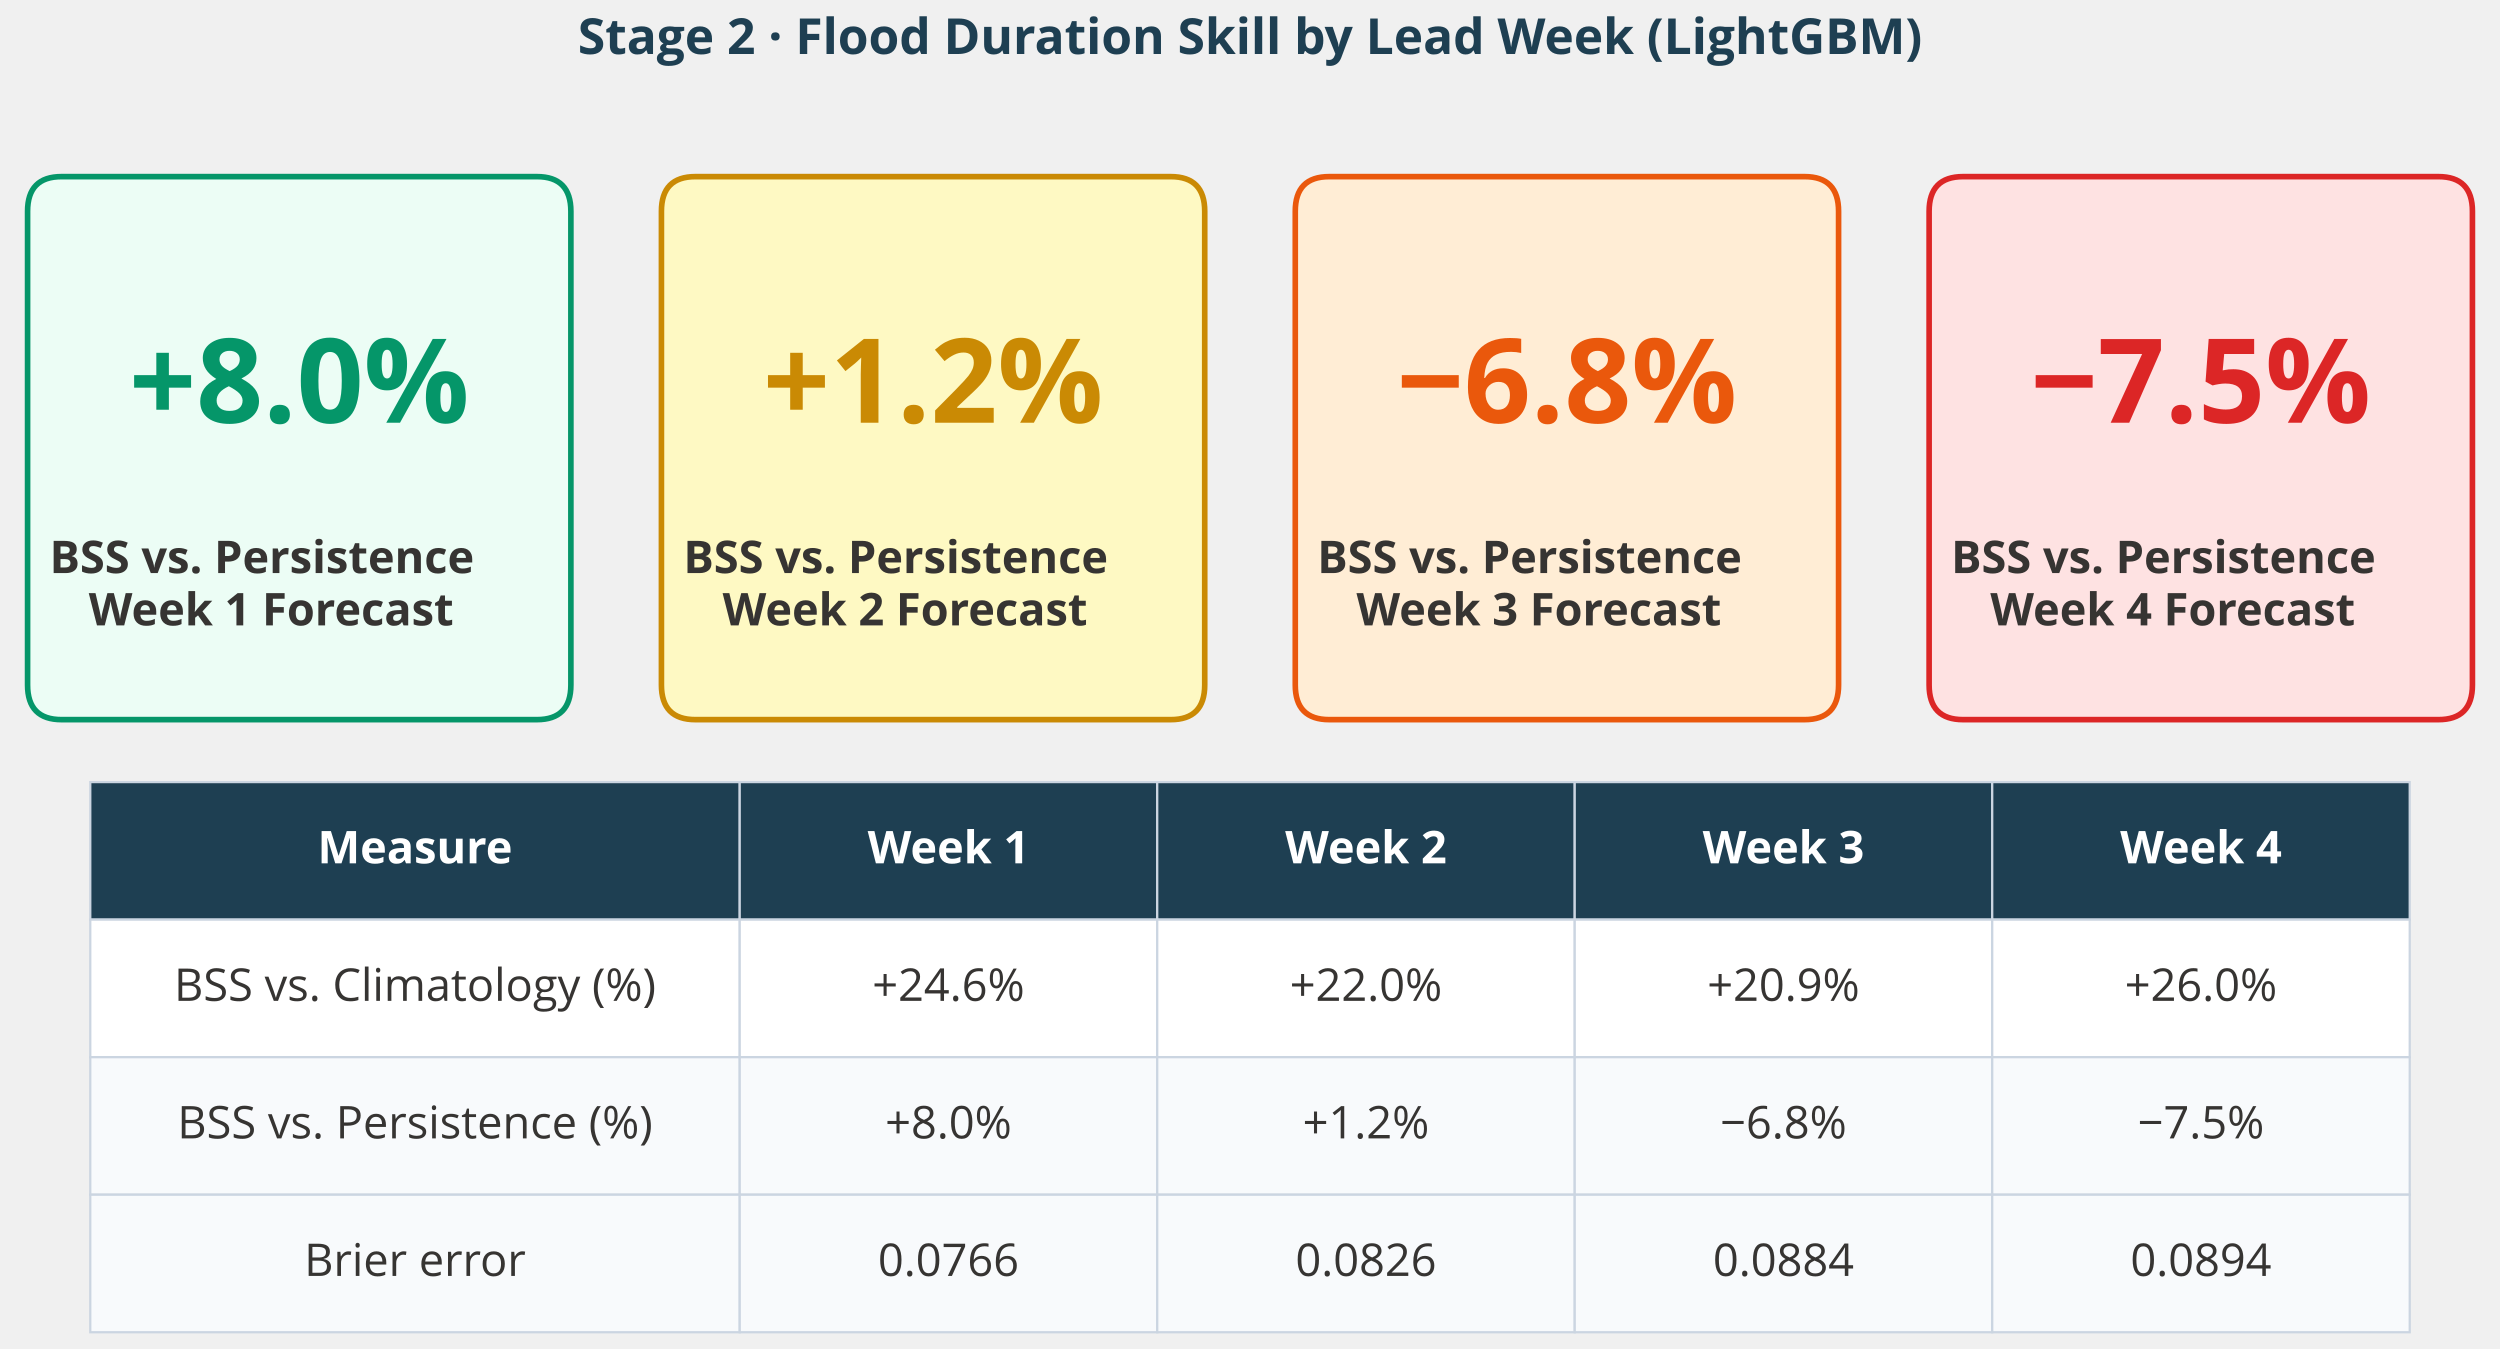
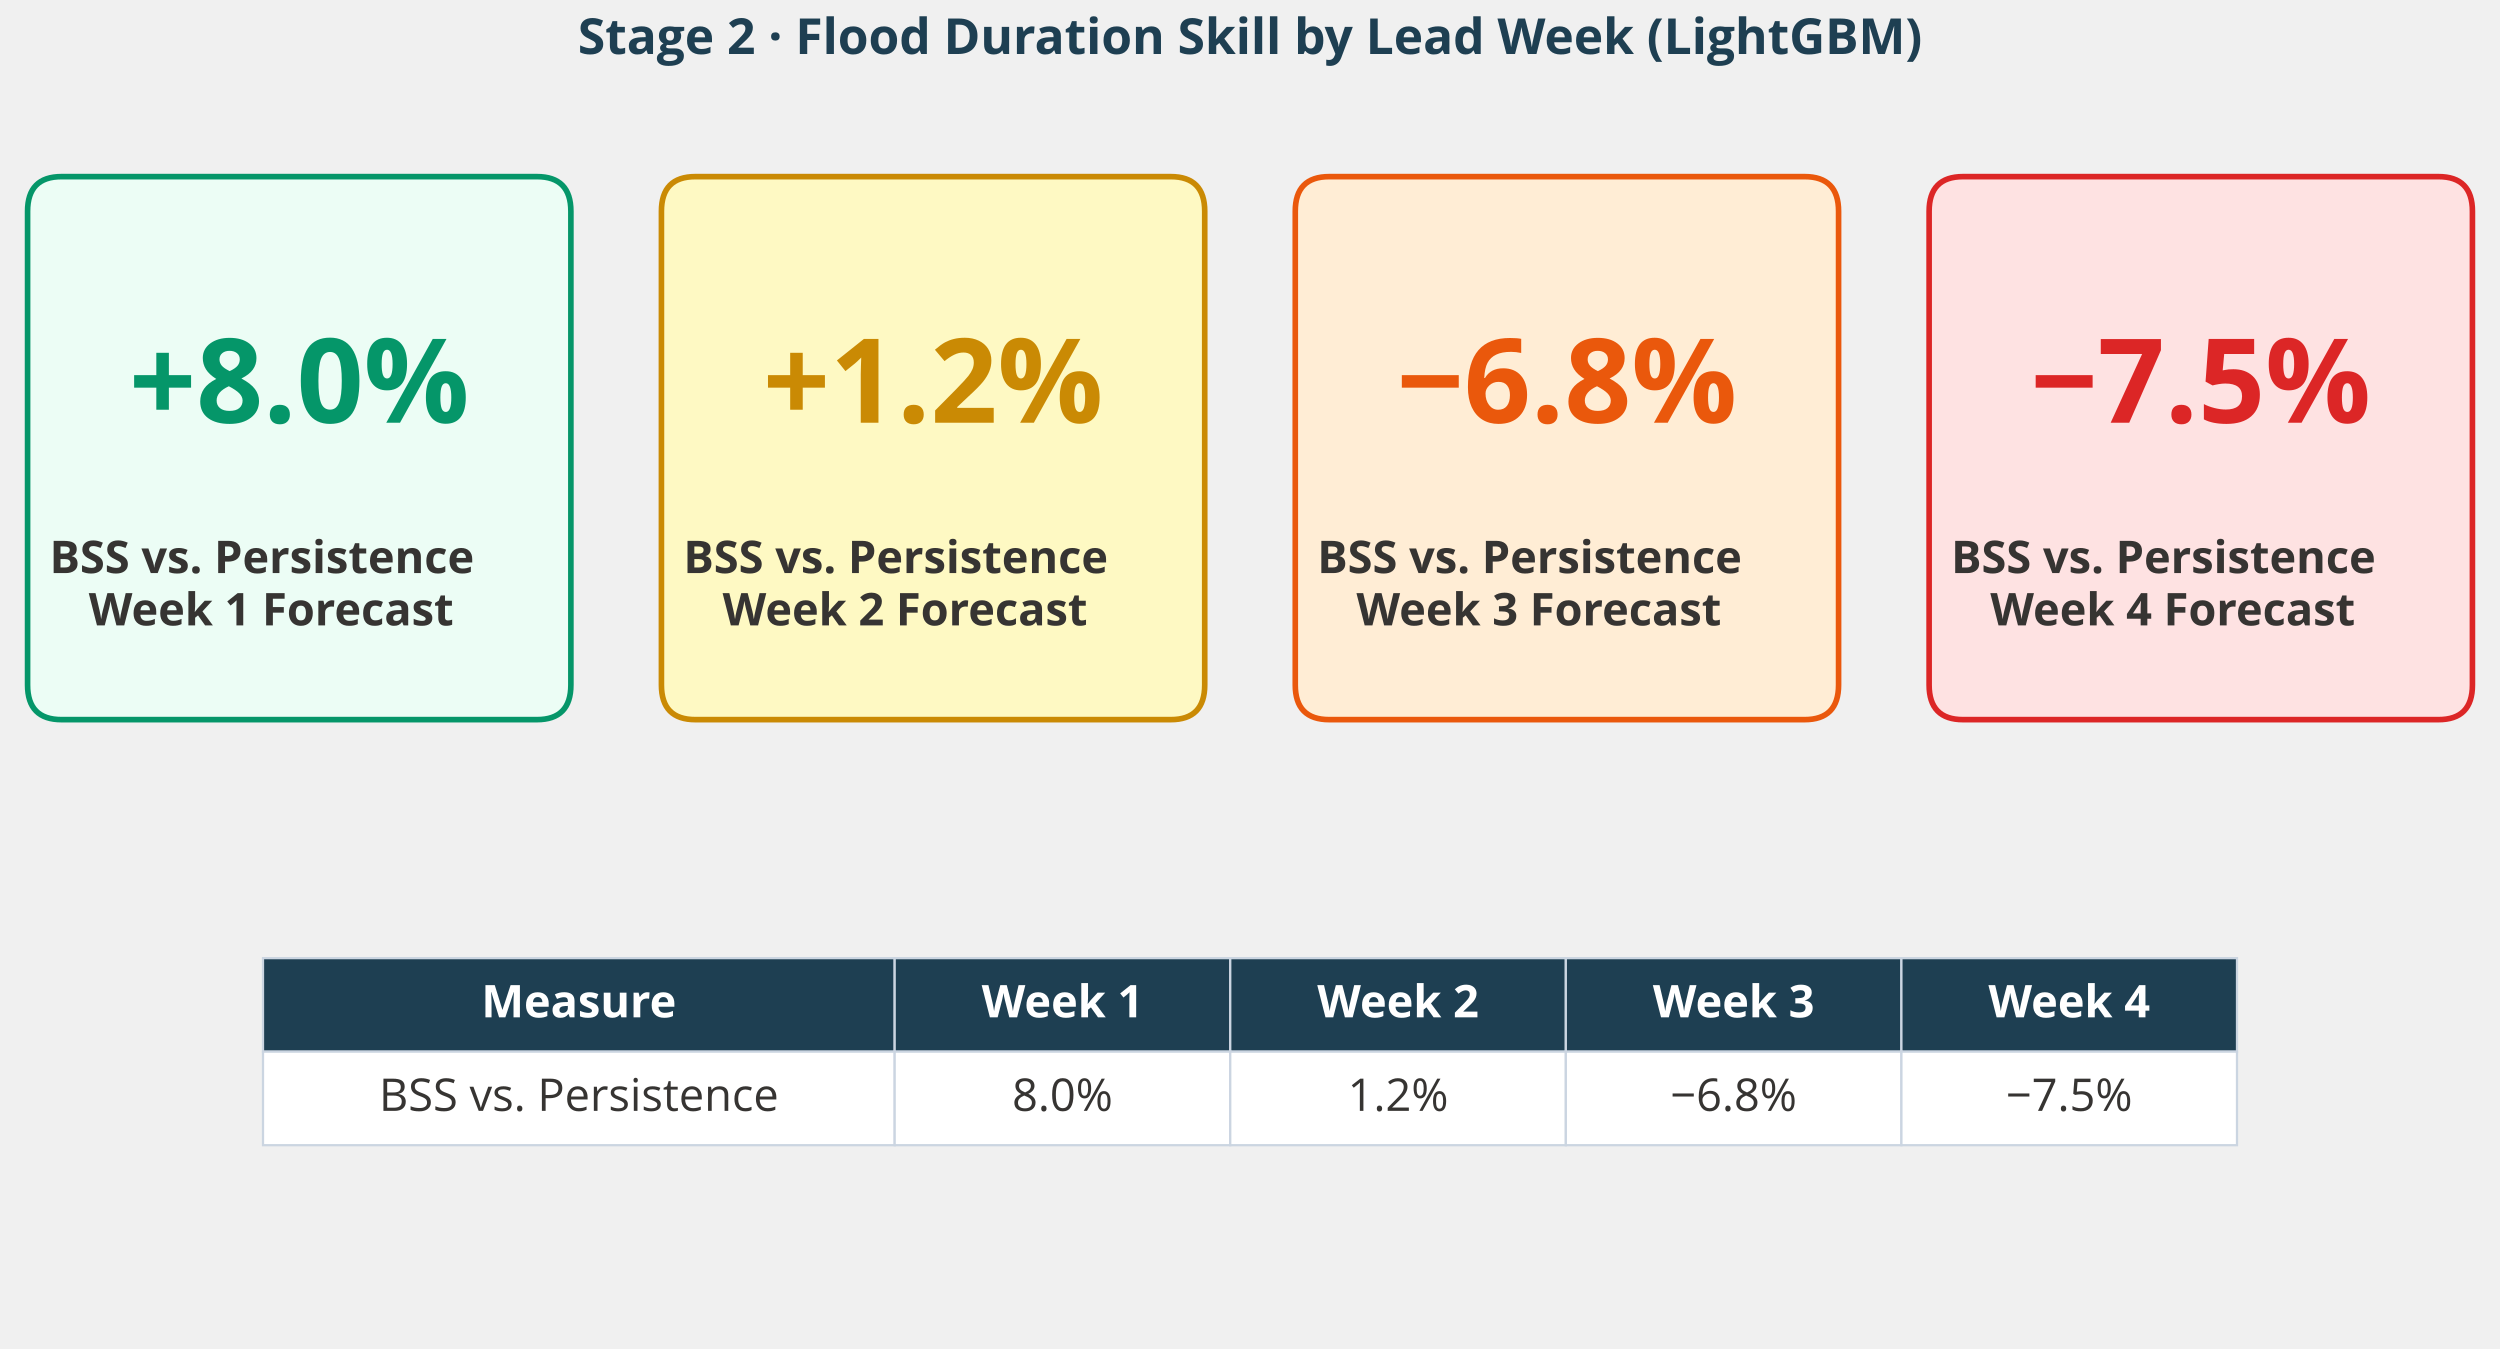
<svg xmlns="http://www.w3.org/2000/svg" width="1107.36pt" height="597.312pt" viewBox="0 0 1107.36 597.312" version="1.1">
  <defs>
    <style type="text/css">*{stroke-linejoin: round; stroke-linecap: butt}</style>
  </defs>
  <g id="figure_1">
    <g id="patch_1">
      <path d="M 0 597.312  L 1107.36 597.312  L 1107.36 0  L 0 0  L 0 597.312  z " style="fill: none; opacity: 0" />
    </g>
    <g id="axes_1">
      <g id="patch_2">
-         <path d="M 27.254 318.761  L 237.825 318.761  Q 252.865 318.761 252.865 303.408  L 252.865 93.589  Q 252.865 78.236 237.825 78.236  L 27.254 78.236  Q 12.214 78.236 12.214 93.589  L 12.214 303.408  Q 12.214 318.761 27.254 318.761  z " clip-path="url(#pb79df99fff)" style="fill: #ecfdf5; stroke: #059669; stroke-width: 2.5; stroke-linejoin: miter" />
+         <path d="M 27.254 318.761  L 237.825 318.761  Q 252.865 318.761 252.865 303.408  L 252.865 93.589  Q 252.865 78.236 237.825 78.236  L 27.254 78.236  Q 12.214 78.236 12.214 93.589  L 12.214 303.408  Q 12.214 318.761 27.254 318.761  z " clip-path="url(#p0c500c7d7b)" style="fill: #ecfdf5; stroke: #059669; stroke-width: 2.5; stroke-linejoin: miter" />
      </g>
      <g id="text_1">
        <text style="font-weight: 700; font-size: 52px; font-family: 'Open Sans', 'DejaVu Sans', 'Arial', sans-serif; text-anchor: middle; fill: #059669" x="132.539" y="187.26" transform="rotate(-0 132.5394 187.2595)">+8.0%</text>
      </g>
      <g id="text_2">
        <text style="font-weight: 700; font-size: 20px; font-family: 'Open Sans', 'DejaVu Sans', 'Arial', sans-serif; fill: #363432" transform="translate(21.96601 253.8499)">BSS vs. Persistence</text>
        <text style="font-weight: 700; font-size: 20px; font-family: 'Open Sans', 'DejaVu Sans', 'Arial', sans-serif; fill: #363432" transform="translate(39.31289 277.0054)">Week 1 Forecast</text>
      </g>
    </g>
    <g id="axes_2">
      <g id="patch_3">
-         <path d="M 308.015 318.761  L 518.585 318.761  Q 533.626 318.761 533.626 303.408  L 533.626 93.589  Q 533.626 78.236 518.585 78.236  L 308.015 78.236  Q 292.974 78.236 292.974 93.589  L 292.974 303.408  Q 292.974 318.761 308.015 318.761  z " clip-path="url(#p29b66bde8c)" style="fill: #fef9c3; stroke: #ca8a04; stroke-width: 2.5; stroke-linejoin: miter" />
+         <path d="M 308.015 318.761  L 518.585 318.761  Q 533.626 318.761 533.626 303.408  L 533.626 93.589  Q 533.626 78.236 518.585 78.236  L 308.015 78.236  Q 292.974 78.236 292.974 93.589  L 292.974 303.408  Q 292.974 318.761 308.015 318.761  z " clip-path="url(#pe6da8edd6d)" style="fill: #fef9c3; stroke: #ca8a04; stroke-width: 2.5; stroke-linejoin: miter" />
      </g>
      <g id="text_3">
        <text style="font-weight: 700; font-size: 52px; font-family: 'Open Sans', 'DejaVu Sans', 'Arial', sans-serif; text-anchor: middle; fill: #ca8a04" x="413.3" y="187.26" transform="rotate(-0 413.2998 187.2595)">+1.2%</text>
      </g>
      <g id="text_4">
        <text style="font-weight: 700; font-size: 20px; font-family: 'Open Sans', 'DejaVu Sans', 'Arial', sans-serif; fill: #363432" transform="translate(302.7264 253.8499)">BSS vs. Persistence</text>
        <text style="font-weight: 700; font-size: 20px; font-family: 'Open Sans', 'DejaVu Sans', 'Arial', sans-serif; fill: #363432" transform="translate(320.0733 277.0054)">Week 2 Forecast</text>
      </g>
    </g>
    <g id="axes_3">
      <g id="patch_4">
-         <path d="M 588.775 318.761  L 799.345 318.761  Q 814.386 318.761 814.386 303.408  L 814.386 93.589  Q 814.386 78.236 799.345 78.236  L 588.775 78.236  Q 573.734 78.236 573.734 93.589  L 573.734 303.408  Q 573.734 318.761 588.775 318.761  z " clip-path="url(#pf54d7885eb)" style="fill: #ffedd5; stroke: #ea580c; stroke-width: 2.5; stroke-linejoin: miter" />
+         <path d="M 588.775 318.761  L 799.345 318.761  Q 814.386 318.761 814.386 303.408  L 814.386 93.589  Q 814.386 78.236 799.345 78.236  L 588.775 78.236  Q 573.734 78.236 573.734 93.589  L 573.734 303.408  Q 573.734 318.761 588.775 318.761  z " clip-path="url(#pc7c16f02a5)" style="fill: #ffedd5; stroke: #ea580c; stroke-width: 2.5; stroke-linejoin: miter" />
      </g>
      <g id="text_5">
        <text style="font-weight: 700; font-size: 52px; font-family: 'Open Sans', 'DejaVu Sans', 'Arial', sans-serif; text-anchor: middle; fill: #ea580c" x="694.06" y="187.26" transform="rotate(-0 694.0602 187.2595)">−6.8%</text>
      </g>
      <g id="text_6">
        <text style="font-weight: 700; font-size: 20px; font-family: 'Open Sans', 'DejaVu Sans', 'Arial', sans-serif; fill: #363432" transform="translate(583.4867 253.8499)">BSS vs. Persistence</text>
        <text style="font-weight: 700; font-size: 20px; font-family: 'Open Sans', 'DejaVu Sans', 'Arial', sans-serif; fill: #363432" transform="translate(600.8336 277.0054)">Week 3 Forecast</text>
      </g>
    </g>
    <g id="axes_4">
      <g id="patch_5">
-         <path d="M 869.535 318.761  L 1080.106 318.761  Q 1095.146 318.761 1095.146 303.408  L 1095.146 93.589  Q 1095.146 78.236 1080.106 78.236  L 869.535 78.236  Q 854.495 78.236 854.495 93.589  L 854.495 303.408  Q 854.495 318.761 869.535 318.761  z " clip-path="url(#p89240d235a)" style="fill: #fee2e2; stroke: #dc2626; stroke-width: 2.5; stroke-linejoin: miter" />
+         <path d="M 869.535 318.761  L 1080.106 318.761  Q 1095.146 318.761 1095.146 303.408  L 1095.146 93.589  Q 1095.146 78.236 1080.106 78.236  L 869.535 78.236  Q 854.495 78.236 854.495 93.589  L 854.495 303.408  Q 854.495 318.761 869.535 318.761  z " clip-path="url(#p36c94662bd)" style="fill: #fee2e2; stroke: #dc2626; stroke-width: 2.5; stroke-linejoin: miter" />
      </g>
      <g id="text_7">
        <text style="font-weight: 700; font-size: 52px; font-family: 'Open Sans', 'DejaVu Sans', 'Arial', sans-serif; text-anchor: middle; fill: #dc2626" x="974.821" y="187.26" transform="rotate(-0 974.8206 187.2595)">−7.5%</text>
      </g>
      <g id="text_8">
        <text style="font-weight: 700; font-size: 20px; font-family: 'Open Sans', 'DejaVu Sans', 'Arial', sans-serif; fill: #363432" transform="translate(864.2471 253.8499)">BSS vs. Persistence</text>
        <text style="font-weight: 700; font-size: 20px; font-family: 'Open Sans', 'DejaVu Sans', 'Arial', sans-serif; fill: #363432" transform="translate(881.594 277.0054)">Week 4 Forecast</text>
      </g>
    </g>
    <g id="axes_5">
      <g id="table_1">
        <g id="patch_6">
-           <path d="M 39.989 407.343  L 327.656 407.343  L 327.656 346.42  L 39.989 346.42  z " style="fill: #1e3f52; stroke: #cbd5e1; stroke-linejoin: miter" />
+           <path d="M 116.496 465.829  L 396.294 465.829  L 396.294 424.401  L 116.496 424.401  z " style="fill: #1e3f52; stroke: #cbd5e1; stroke-linejoin: miter" />
        </g>
        <g id="text_9">
-           <text style="font-weight: 700; font-size: 20px; font-family: 'Open Sans', 'DejaVu Sans', 'Arial', sans-serif; text-anchor: middle; fill: #ffffff" x="183.822" y="382.4" transform="rotate(-0 183.8223 382.4)">Measure</text>
+           <text style="font-weight: 700; font-size: 20px; font-family: 'Open Sans', 'DejaVu Sans', 'Arial', sans-serif; text-anchor: middle; fill: #ffffff" x="256.395" y="450.634" transform="rotate(-0 256.3949 450.6338)">Measure</text>
        </g>
        <g id="patch_7">
-           <path d="M 327.656 407.343  L 512.585 407.343  L 512.585 346.42  L 327.656 346.42  z " style="fill: #1e3f52; stroke: #cbd5e1; stroke-linejoin: miter" />
+           <path d="M 396.294 465.829  L 544.936 465.829  L 544.936 424.401  L 396.294 424.401  z " style="fill: #1e3f52; stroke: #cbd5e1; stroke-linejoin: miter" />
        </g>
        <g id="text_10">
-           <text style="font-weight: 700; font-size: 20px; font-family: 'Open Sans', 'DejaVu Sans', 'Arial', sans-serif; text-anchor: middle; fill: #ffffff" x="420.12" y="382.4" transform="rotate(-0 420.1203 382.4)">Week 1</text>
+           <text style="font-weight: 700; font-size: 20px; font-family: 'Open Sans', 'DejaVu Sans', 'Arial', sans-serif; text-anchor: middle; fill: #ffffff" x="470.615" y="450.634" transform="rotate(-0 470.615 450.6338)">Week 1</text>
        </g>
        <g id="patch_8">
-           <path d="M 512.585 407.343  L 697.514 407.343  L 697.514 346.42  L 512.585 346.42  z " style="fill: #1e3f52; stroke: #cbd5e1; stroke-linejoin: miter" />
+           <path d="M 544.936 465.829  L 693.579 465.829  L 693.579 424.401  L 544.936 424.401  z " style="fill: #1e3f52; stroke: #cbd5e1; stroke-linejoin: miter" />
        </g>
        <g id="text_11">
-           <text style="font-weight: 700; font-size: 20px; font-family: 'Open Sans', 'DejaVu Sans', 'Arial', sans-serif; text-anchor: middle; fill: #ffffff" x="605.049" y="382.4" transform="rotate(-0 605.0491 382.4)">Week 2</text>
+           <text style="font-weight: 700; font-size: 20px; font-family: 'Open Sans', 'DejaVu Sans', 'Arial', sans-serif; text-anchor: middle; fill: #ffffff" x="619.258" y="450.634" transform="rotate(-0 619.2576 450.6338)">Week 2</text>
        </g>
        <g id="patch_9">
-           <path d="M 697.514 407.343  L 882.442 407.343  L 882.442 346.42  L 697.514 346.42  z " style="fill: #1e3f52; stroke: #cbd5e1; stroke-linejoin: miter" />
+           <path d="M 693.579 465.829  L 842.221 465.829  L 842.221 424.401  L 693.579 424.401  z " style="fill: #1e3f52; stroke: #cbd5e1; stroke-linejoin: miter" />
        </g>
        <g id="text_12">
-           <text style="font-weight: 700; font-size: 20px; font-family: 'Open Sans', 'DejaVu Sans', 'Arial', sans-serif; text-anchor: middle; fill: #ffffff" x="789.978" y="382.4" transform="rotate(-0 789.978 382.4)">Week 3</text>
+           <text style="font-weight: 700; font-size: 20px; font-family: 'Open Sans', 'DejaVu Sans', 'Arial', sans-serif; text-anchor: middle; fill: #ffffff" x="767.9" y="450.634" transform="rotate(-0 767.9002 450.6338)">Week 3</text>
        </g>
        <g id="patch_10">
-           <path d="M 882.442 407.343  L 1067.371 407.343  L 1067.371 346.42  L 882.442 346.42  z " style="fill: #1e3f52; stroke: #cbd5e1; stroke-linejoin: miter" />
+           <path d="M 842.221 465.829  L 990.864 465.829  L 990.864 424.401  L 842.221 424.401  z " style="fill: #1e3f52; stroke: #cbd5e1; stroke-linejoin: miter" />
        </g>
        <g id="text_13">
-           <text style="font-weight: 700; font-size: 20px; font-family: 'Open Sans', 'DejaVu Sans', 'Arial', sans-serif; text-anchor: middle; fill: #ffffff" x="974.907" y="382.4" transform="rotate(-0 974.9068 382.4)">Week 4</text>
+           <text style="font-weight: 700; font-size: 20px; font-family: 'Open Sans', 'DejaVu Sans', 'Arial', sans-serif; text-anchor: middle; fill: #ffffff" x="916.543" y="450.634" transform="rotate(-0 916.5427 450.6338)">Week 4</text>
        </g>
        <g id="patch_11">
-           <path d="M 39.989 468.266  L 327.656 468.266  L 327.656 407.343  L 39.989 407.343  z " style="fill: #ffffff; stroke: #cbd5e1; stroke-linejoin: miter" />
+           <path d="M 116.496 507.257  L 396.294 507.257  L 396.294 465.829  L 116.496 465.829  z " style="fill: #ffffff; stroke: #cbd5e1; stroke-linejoin: miter" />
        </g>
        <g id="text_14">
-           <text style="font-size: 20px; font-family: 'Open Sans', 'DejaVu Sans', 'Arial', sans-serif; text-anchor: middle; fill: #363432" x="183.822" y="443.323" transform="rotate(-0 183.8223 443.3231)">BSS vs. Climatology (%)</text>
+           <text style="font-size: 20px; font-family: 'Open Sans', 'DejaVu Sans', 'Arial', sans-serif; text-anchor: middle; fill: #363432" x="256.395" y="492.062" transform="rotate(-0 256.3949 492.0615)">BSS vs. Persistence</text>
        </g>
        <g id="patch_12">
-           <path d="M 327.656 468.266  L 512.585 468.266  L 512.585 407.343  L 327.656 407.343  z " style="fill: #ffffff; stroke: #cbd5e1; stroke-linejoin: miter" />
+           <path d="M 396.294 507.257  L 544.936 507.257  L 544.936 465.829  L 396.294 465.829  z " style="fill: #ffffff; stroke: #cbd5e1; stroke-linejoin: miter" />
        </g>
        <g id="text_15">
-           <text style="font-size: 20px; font-family: 'Open Sans', 'DejaVu Sans', 'Arial', sans-serif; text-anchor: middle; fill: #363432" x="420.12" y="443.323" transform="rotate(-0 420.1203 443.3231)">+24.6%</text>
+           <text style="font-size: 20px; font-family: 'Open Sans', 'DejaVu Sans', 'Arial', sans-serif; text-anchor: middle; fill: #363432" x="470.615" y="492.062" transform="rotate(-0 470.615 492.0615)">8.0%</text>
        </g>
        <g id="patch_13">
-           <path d="M 512.585 468.266  L 697.514 468.266  L 697.514 407.343  L 512.585 407.343  z " style="fill: #ffffff; stroke: #cbd5e1; stroke-linejoin: miter" />
+           <path d="M 544.936 507.257  L 693.579 507.257  L 693.579 465.829  L 544.936 465.829  z " style="fill: #ffffff; stroke: #cbd5e1; stroke-linejoin: miter" />
        </g>
        <g id="text_16">
-           <text style="font-size: 20px; font-family: 'Open Sans', 'DejaVu Sans', 'Arial', sans-serif; text-anchor: middle; fill: #363432" x="605.049" y="443.323" transform="rotate(-0 605.0491 443.3231)">+22.0%</text>
+           <text style="font-size: 20px; font-family: 'Open Sans', 'DejaVu Sans', 'Arial', sans-serif; text-anchor: middle; fill: #363432" x="619.258" y="492.062" transform="rotate(-0 619.2576 492.0615)">1.2%</text>
        </g>
        <g id="patch_14">
-           <path d="M 697.514 468.266  L 882.442 468.266  L 882.442 407.343  L 697.514 407.343  z " style="fill: #ffffff; stroke: #cbd5e1; stroke-linejoin: miter" />
+           <path d="M 693.579 507.257  L 842.221 507.257  L 842.221 465.829  L 693.579 465.829  z " style="fill: #ffffff; stroke: #cbd5e1; stroke-linejoin: miter" />
        </g>
        <g id="text_17">
-           <text style="font-size: 20px; font-family: 'Open Sans', 'DejaVu Sans', 'Arial', sans-serif; text-anchor: middle; fill: #363432" x="789.978" y="443.323" transform="rotate(-0 789.978 443.3231)">+20.9%</text>
+           <text style="font-size: 20px; font-family: 'Open Sans', 'DejaVu Sans', 'Arial', sans-serif; text-anchor: middle; fill: #363432" x="767.9" y="492.062" transform="rotate(-0 767.9002 492.0615)">−6.8%</text>
        </g>
        <g id="patch_15">
-           <path d="M 882.442 468.266  L 1067.371 468.266  L 1067.371 407.343  L 882.442 407.343  z " style="fill: #ffffff; stroke: #cbd5e1; stroke-linejoin: miter" />
+           <path d="M 842.221 507.257  L 990.864 507.257  L 990.864 465.829  L 842.221 465.829  z " style="fill: #ffffff; stroke: #cbd5e1; stroke-linejoin: miter" />
        </g>
        <g id="text_18">
-           <text style="font-size: 20px; font-family: 'Open Sans', 'DejaVu Sans', 'Arial', sans-serif; text-anchor: middle; fill: #363432" x="974.907" y="443.323" transform="rotate(-0 974.9068 443.3231)">+26.0%</text>
-         </g>
-         <g id="patch_16">
-           <path d="M 39.989 529.189  L 327.656 529.189  L 327.656 468.266  L 39.989 468.266  z " style="fill: #f8fafc; stroke: #cbd5e1; stroke-linejoin: miter" />
-         </g>
-         <g id="text_19">
-           <text style="font-size: 20px; font-family: 'Open Sans', 'DejaVu Sans', 'Arial', sans-serif; text-anchor: middle; fill: #363432" x="183.822" y="504.246" transform="rotate(-0 183.8223 504.2461)">BSS vs. Persistence (%)</text>
-         </g>
-         <g id="patch_17">
-           <path d="M 327.656 529.189  L 512.585 529.189  L 512.585 468.266  L 327.656 468.266  z " style="fill: #f8fafc; stroke: #cbd5e1; stroke-linejoin: miter" />
-         </g>
-         <g id="text_20">
-           <text style="font-size: 20px; font-family: 'Open Sans', 'DejaVu Sans', 'Arial', sans-serif; text-anchor: middle; fill: #363432" x="420.12" y="504.246" transform="rotate(-0 420.1203 504.2461)">+8.0%</text>
-         </g>
-         <g id="patch_18">
-           <path d="M 512.585 529.189  L 697.514 529.189  L 697.514 468.266  L 512.585 468.266  z " style="fill: #f8fafc; stroke: #cbd5e1; stroke-linejoin: miter" />
-         </g>
-         <g id="text_21">
-           <text style="font-size: 20px; font-family: 'Open Sans', 'DejaVu Sans', 'Arial', sans-serif; text-anchor: middle; fill: #363432" x="605.049" y="504.246" transform="rotate(-0 605.0491 504.2461)">+1.2%</text>
-         </g>
-         <g id="patch_19">
-           <path d="M 697.514 529.189  L 882.442 529.189  L 882.442 468.266  L 697.514 468.266  z " style="fill: #f8fafc; stroke: #cbd5e1; stroke-linejoin: miter" />
-         </g>
-         <g id="text_22">
-           <text style="font-size: 20px; font-family: 'Open Sans', 'DejaVu Sans', 'Arial', sans-serif; text-anchor: middle; fill: #363432" x="789.978" y="504.246" transform="rotate(-0 789.978 504.2461)">−6.8%</text>
-         </g>
-         <g id="patch_20">
-           <path d="M 882.442 529.189  L 1067.371 529.189  L 1067.371 468.266  L 882.442 468.266  z " style="fill: #f8fafc; stroke: #cbd5e1; stroke-linejoin: miter" />
-         </g>
-         <g id="text_23">
-           <text style="font-size: 20px; font-family: 'Open Sans', 'DejaVu Sans', 'Arial', sans-serif; text-anchor: middle; fill: #363432" x="974.907" y="504.246" transform="rotate(-0 974.9068 504.2461)">−7.5%</text>
-         </g>
-         <g id="patch_21">
-           <path d="M 39.989 590.112  L 327.656 590.112  L 327.656 529.189  L 39.989 529.189  z " style="fill: #f8fafc; stroke: #cbd5e1; stroke-linejoin: miter" />
-         </g>
-         <g id="text_24">
-           <text style="font-size: 20px; font-family: 'Open Sans', 'DejaVu Sans', 'Arial', sans-serif; text-anchor: middle; fill: #363432" x="183.822" y="565.169" transform="rotate(-0 183.8223 565.1692)">Brier error</text>
-         </g>
-         <g id="patch_22">
-           <path d="M 327.656 590.112  L 512.585 590.112  L 512.585 529.189  L 327.656 529.189  z " style="fill: #f8fafc; stroke: #cbd5e1; stroke-linejoin: miter" />
-         </g>
-         <g id="text_25">
-           <text style="font-size: 20px; font-family: 'Open Sans', 'DejaVu Sans', 'Arial', sans-serif; text-anchor: middle; fill: #363432" x="420.12" y="565.169" transform="rotate(-0 420.1203 565.1692)">0.0766</text>
-         </g>
-         <g id="patch_23">
-           <path d="M 512.585 590.112  L 697.514 590.112  L 697.514 529.189  L 512.585 529.189  z " style="fill: #f8fafc; stroke: #cbd5e1; stroke-linejoin: miter" />
-         </g>
-         <g id="text_26">
-           <text style="font-size: 20px; font-family: 'Open Sans', 'DejaVu Sans', 'Arial', sans-serif; text-anchor: middle; fill: #363432" x="605.049" y="565.169" transform="rotate(-0 605.0491 565.1692)">0.0826</text>
-         </g>
-         <g id="patch_24">
-           <path d="M 697.514 590.112  L 882.442 590.112  L 882.442 529.189  L 697.514 529.189  z " style="fill: #f8fafc; stroke: #cbd5e1; stroke-linejoin: miter" />
-         </g>
-         <g id="text_27">
-           <text style="font-size: 20px; font-family: 'Open Sans', 'DejaVu Sans', 'Arial', sans-serif; text-anchor: middle; fill: #363432" x="789.978" y="565.169" transform="rotate(-0 789.978 565.1692)">0.0884</text>
-         </g>
-         <g id="patch_25">
-           <path d="M 882.442 590.112  L 1067.371 590.112  L 1067.371 529.189  L 882.442 529.189  z " style="fill: #f8fafc; stroke: #cbd5e1; stroke-linejoin: miter" />
-         </g>
-         <g id="text_28">
-           <text style="font-size: 20px; font-family: 'Open Sans', 'DejaVu Sans', 'Arial', sans-serif; text-anchor: middle; fill: #363432" x="974.907" y="565.169" transform="rotate(-0 974.9068 565.1692)">0.0894</text>
+           <text style="font-size: 20px; font-family: 'Open Sans', 'DejaVu Sans', 'Arial', sans-serif; text-anchor: middle; fill: #363432" x="916.543" y="492.062" transform="rotate(-0 916.5427 492.0615)">−7.5%</text>
        </g>
      </g>
    </g>
-     <g id="text_29">
+     <g id="text_19">
      <text style="font-weight: 700; font-size: 22px; font-family: 'Open Sans', 'DejaVu Sans', 'Arial', sans-serif; text-anchor: middle; fill: #1e3f52" x="553.68" y="23.917" transform="rotate(-0 553.68 23.91656)">Stage 2 · Flood Duration Skill by Lead Week (LightGBM)</text>
    </g>
  </g>
  <defs>
-     <clipPath id="pb79df99fff">
+     <clipPath id="p0c500c7d7b">
      <rect x="7.2" y="70.56" width="250.679" height="255.877" />
    </clipPath>
-     <clipPath id="p29b66bde8c">
+     <clipPath id="pe6da8edd6d">
      <rect x="287.96" y="70.56" width="250.679" height="255.877" />
    </clipPath>
-     <clipPath id="pf54d7885eb">
+     <clipPath id="pc7c16f02a5">
      <rect x="568.721" y="70.56" width="250.679" height="255.877" />
    </clipPath>
-     <clipPath id="p89240d235a">
+     <clipPath id="p36c94662bd">
      <rect x="849.481" y="70.56" width="250.679" height="255.877" />
    </clipPath>
  </defs>
</svg>
